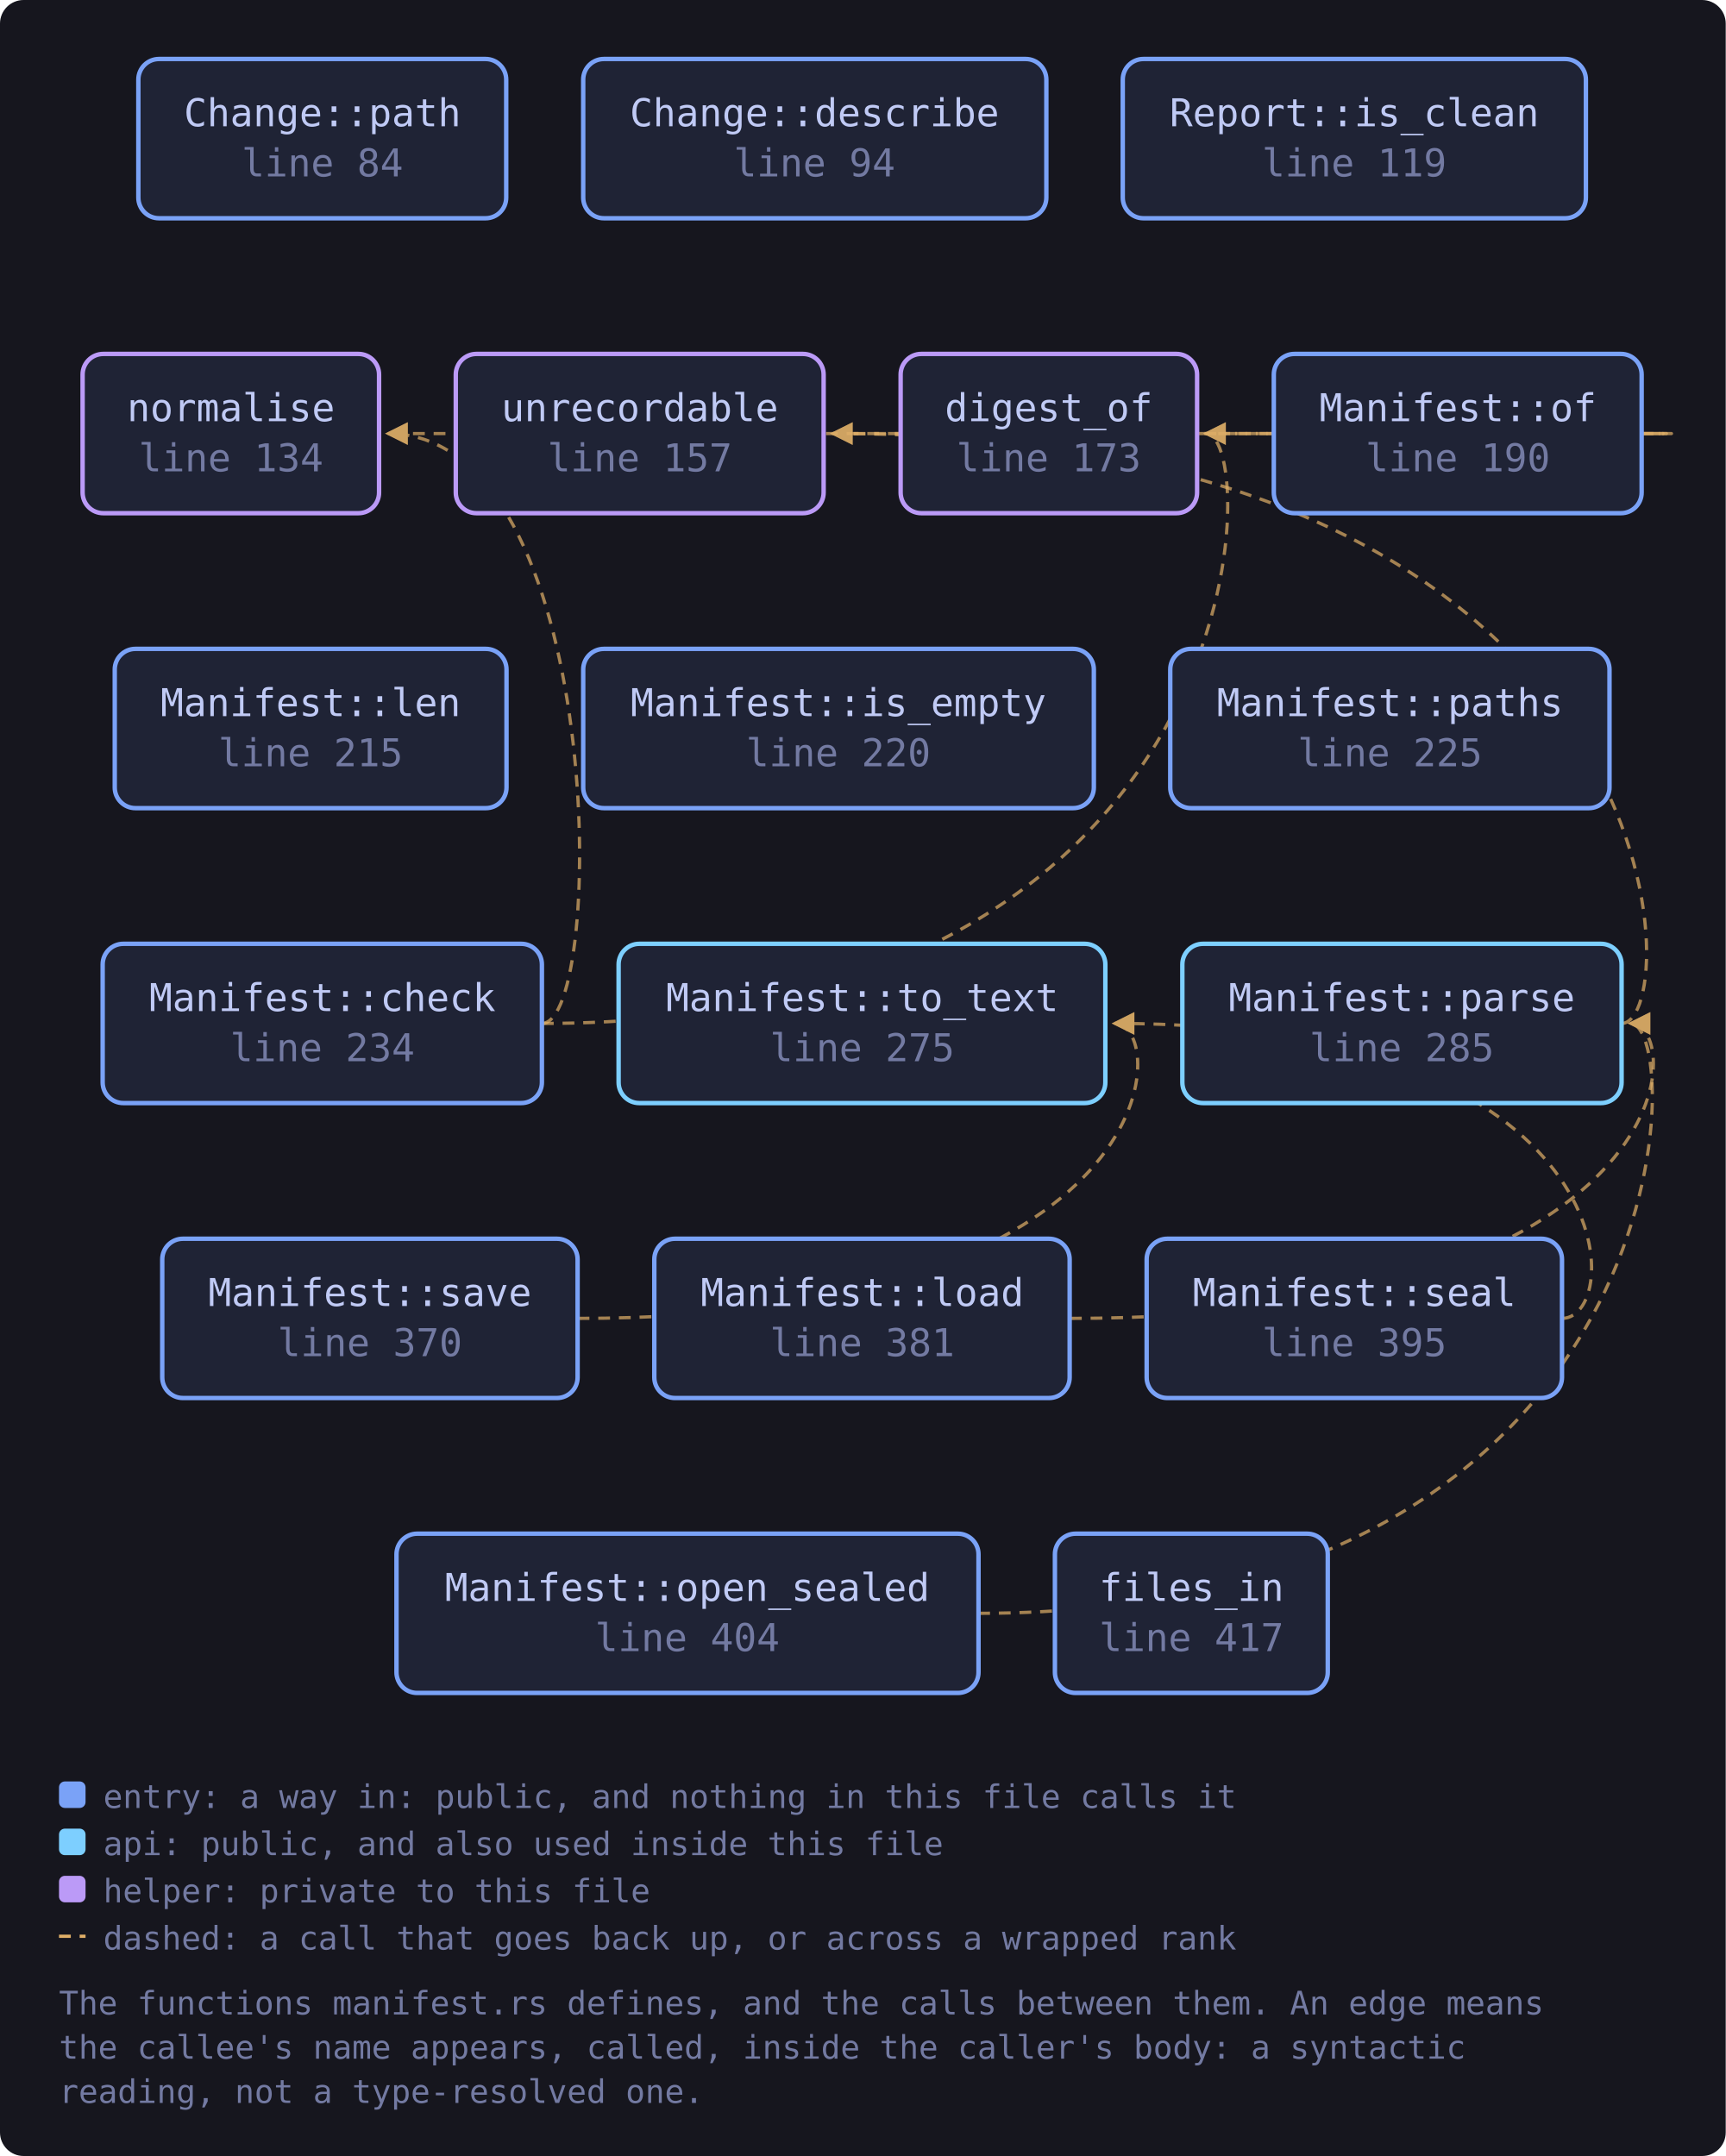
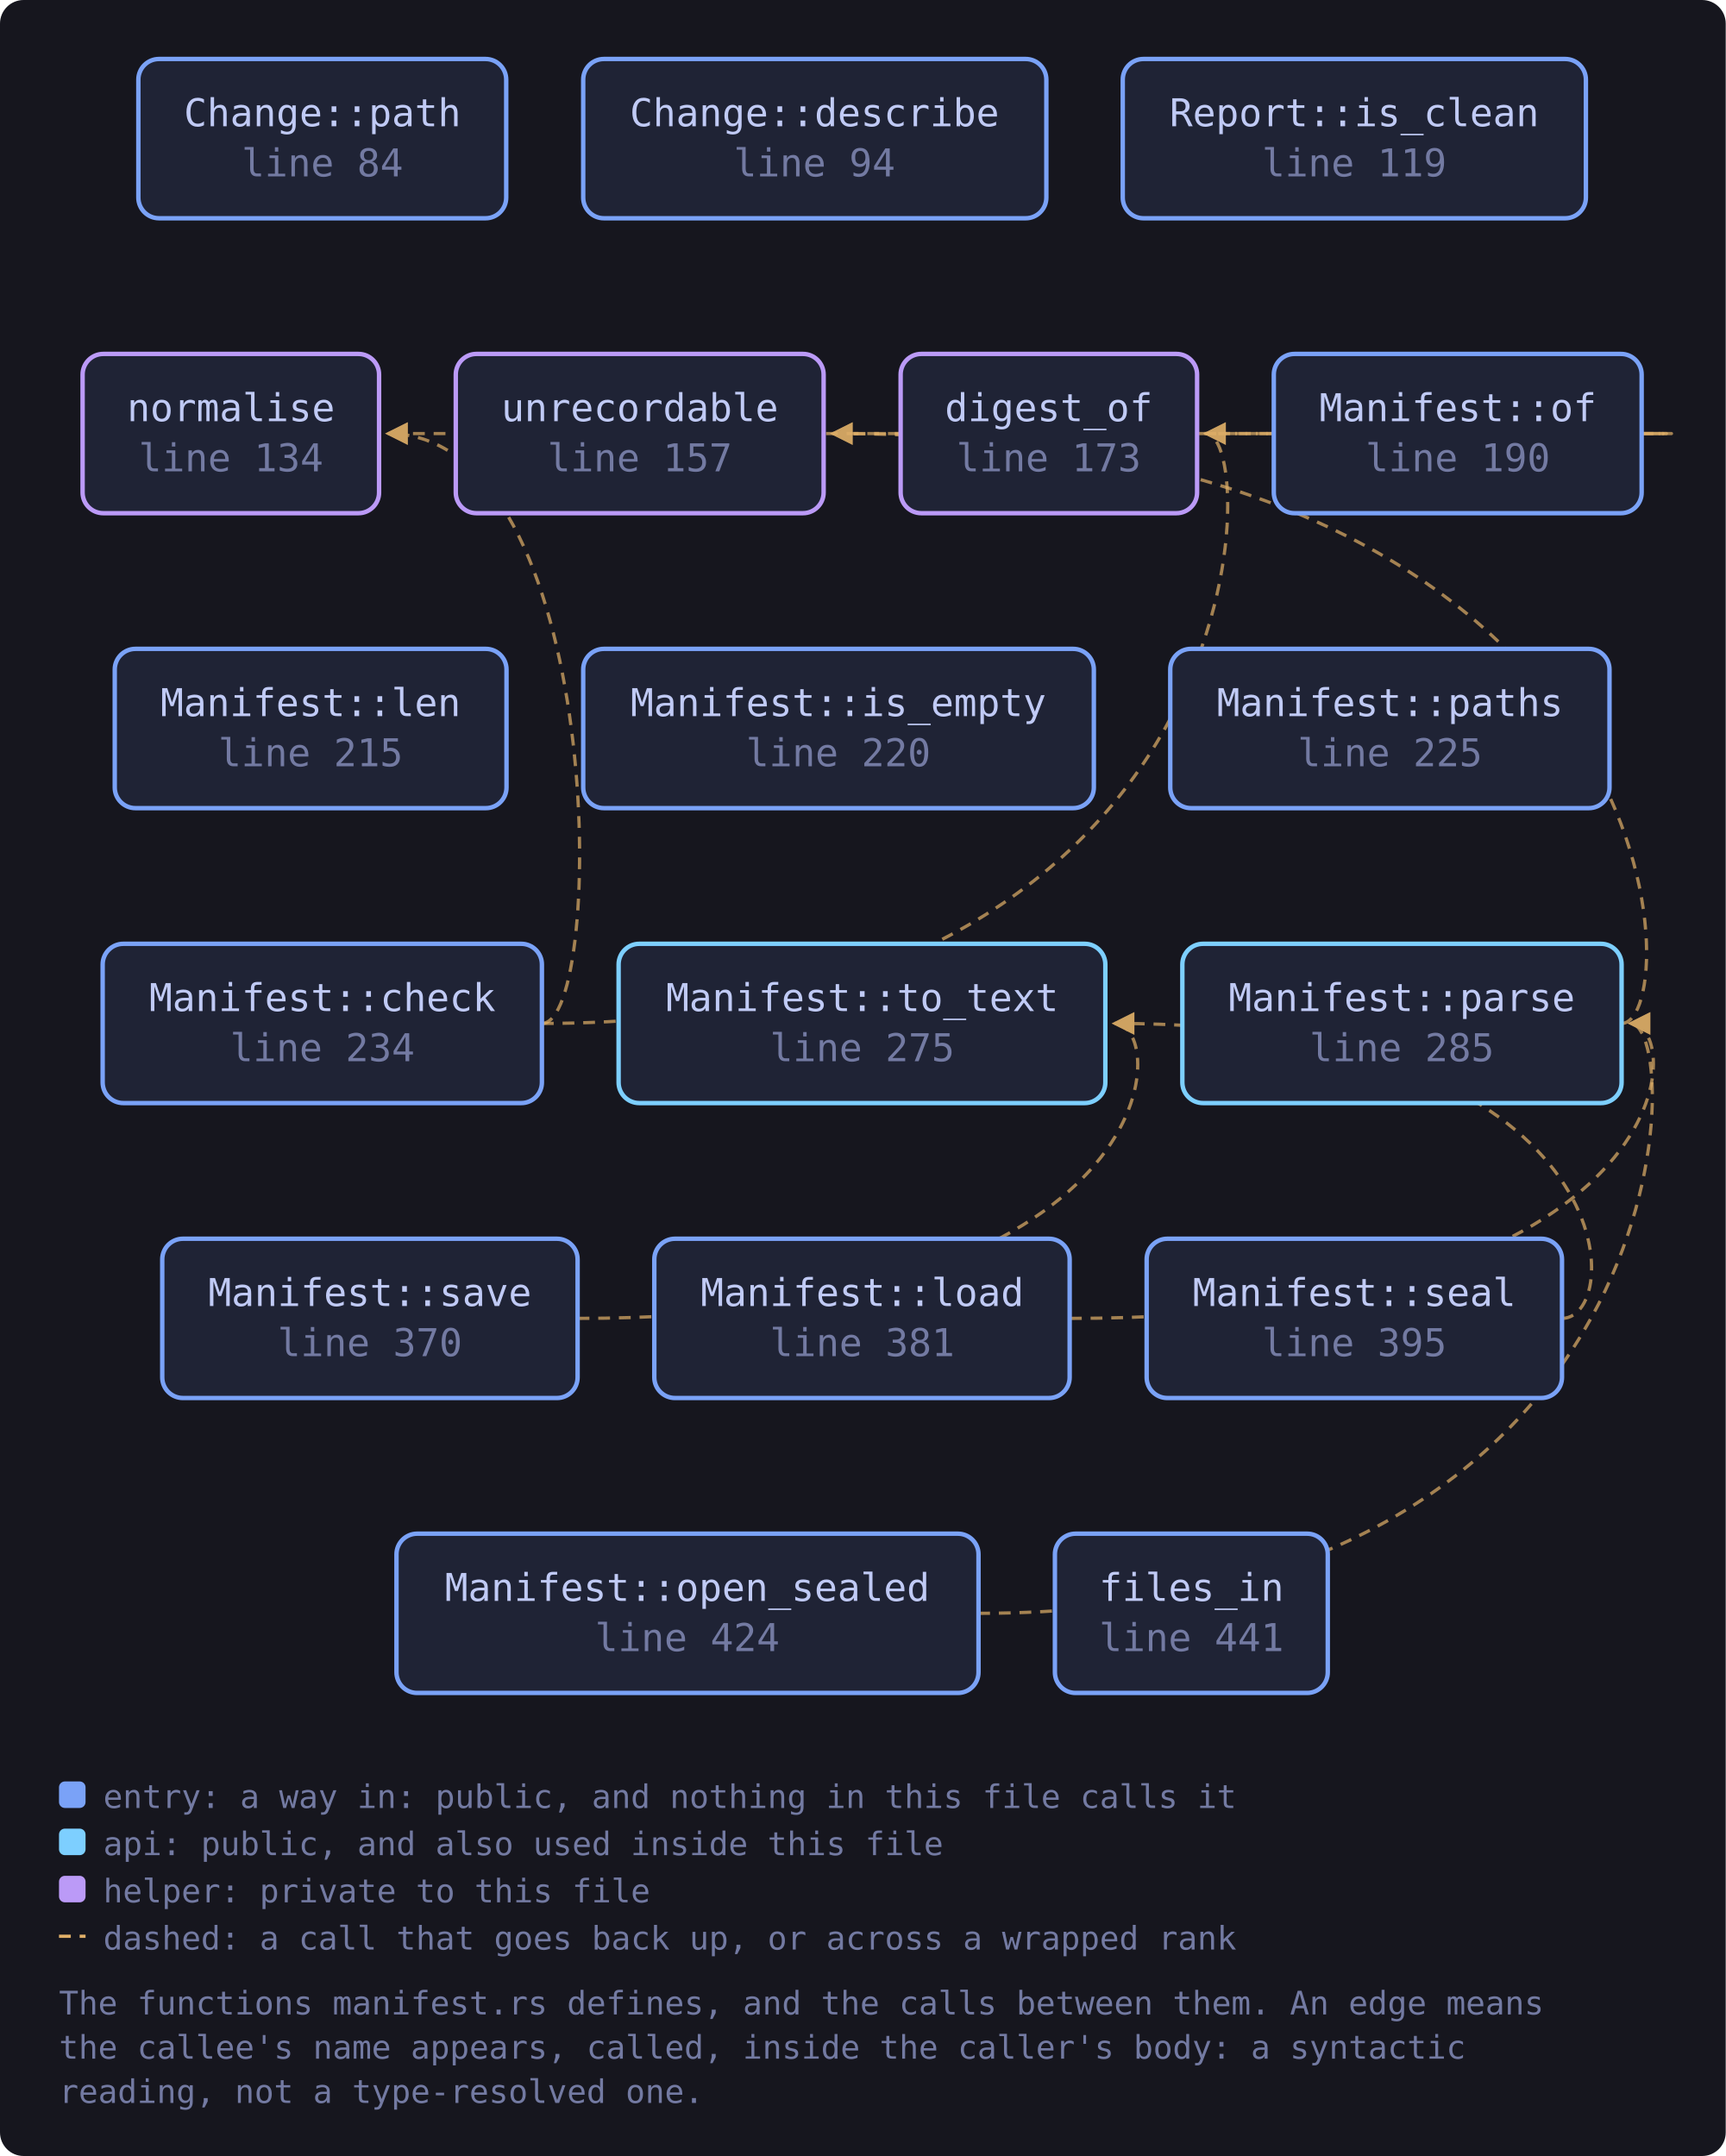
<svg xmlns="http://www.w3.org/2000/svg" viewBox="0 0 585 731" width="585" height="731" style="max-width:100%;height:auto" role="img" aria-label="flowchart">
  <defs>
    <marker id="a-muted" viewBox="0 0 8 8" refX="7" refY="4" markerWidth="7" markerHeight="7" orient="auto-start-reverse">
      <path d="M0 0 L8 4 L0 8 z" fill="var(--muted, #737aa2)" />
    </marker>
    <marker id="a-warn" viewBox="0 0 8 8" refX="7" refY="4" markerWidth="7" markerHeight="7" orient="auto-start-reverse">
      <path d="M0 0 L8 4 L0 8 z" fill="var(--warn, #e0af68)" />
    </marker>
    <marker id="a-accent" viewBox="0 0 8 8" refX="7" refY="4" markerWidth="7" markerHeight="7" orient="auto-start-reverse">
      <path d="M0 0 L8 4 L0 8 z" fill="var(--accent, #7aa2f7)" />
    </marker>
    <marker id="a-cyan" viewBox="0 0 8 8" refX="7" refY="4" markerWidth="7" markerHeight="7" orient="auto-start-reverse">
      <path d="M0 0 L8 4 L0 8 z" fill="var(--cyan, #7dcfff)" />
    </marker>
    <marker id="a-accent-2" viewBox="0 0 8 8" refX="7" refY="4" markerWidth="7" markerHeight="7" orient="auto-start-reverse">
      <path d="M0 0 L8 4 L0 8 z" fill="var(--accent-2, #bb9af7)" />
    </marker>
  </defs>
  <rect x="0" y="0" width="585" height="731" fill="var(--bg-inset, #16161e)" rx="8" />
  <path d="M183.7 347.0 C 427.8 347.0, 427.8 147.0, 408.8 147.0" fill="none" stroke="var(--warn, #e0af68)" stroke-width="1.1" opacity="0.7" stroke-dasharray="4 3" marker-end="url(#a-warn)" />
  <path d="M183.7 347.0 C 205.7 347.0, 205.7 147.0, 131.5 147.0" fill="none" stroke="var(--warn, #e0af68)" stroke-width="1.1" opacity="0.7" stroke-dasharray="4 3" marker-end="url(#a-warn)" />
  <path d="M362.7 447.0 C 571.7 447.0, 571.7 347.0, 552.7 347.0" fill="none" stroke="var(--warn, #e0af68)" stroke-width="1.1" opacity="0.7" stroke-dasharray="4 3" marker-end="url(#a-warn)" />
  <path d="M556.5 147.0 C 578.5 147.0, 578.5 147.0, 408.8 147.0" fill="none" stroke="var(--warn, #e0af68)" stroke-width="1.1" opacity="0.7" stroke-dasharray="4 3" marker-end="url(#a-warn)" />
  <path d="M556.5 147.0 C 578.5 147.0, 578.5 147.0, 131.5 147.0" fill="none" stroke="var(--warn, #e0af68)" stroke-width="1.1" opacity="0.7" stroke-dasharray="4 3" marker-end="url(#a-warn)" />
  <path d="M556.5 147.0 C 578.5 147.0, 578.5 147.0, 282.3 147.0" fill="none" stroke="var(--warn, #e0af68)" stroke-width="1.1" opacity="0.7" stroke-dasharray="4 3" marker-end="url(#a-warn)" />
  <path d="M331.6 547.0 C 571.7 547.0, 571.7 347.0, 552.7 347.0" fill="none" stroke="var(--warn, #e0af68)" stroke-width="1.1" opacity="0.7" stroke-dasharray="4 3" marker-end="url(#a-warn)" />
  <path d="M549.7 347.0 C 571.7 347.0, 571.7 147.0, 282.3 147.0" fill="none" stroke="var(--warn, #e0af68)" stroke-width="1.1" opacity="0.7" stroke-dasharray="4 3" marker-end="url(#a-warn)" />
  <path d="M195.8 447.0 C 396.8 447.0, 396.8 347.0, 377.8 347.0" fill="none" stroke="var(--warn, #e0af68)" stroke-width="1.1" opacity="0.7" stroke-dasharray="4 3" marker-end="url(#a-warn)" />
  <path d="M529.5 447.0 C 551.5 447.0, 551.5 347.0, 377.8 347.0" fill="none" stroke="var(--warn, #e0af68)" stroke-width="1.1" opacity="0.7" stroke-dasharray="4 3" marker-end="url(#a-warn)" />
  <a href="https://github.com/tilas01/veilvoice/blob/main/crates/veilvoice-guard/src/manifest.rs#L84" target="_blank" rel="noopener noreferrer">
    <rect x="46.9" y="20.0" width="124.7" height="54.0" rx="7" fill="var(--bg-soft, #1f2335)" stroke="var(--accent, #7aa2f7)" stroke-width="1.5" />
    <text x="109.3" y="42.8" font-family="ui-monospace, SFMono-Regular, Menlo, Consolas, monospace" font-size="13" fill="var(--fg, #c0caf5)" text-anchor="middle">Change::path</text>
    <text x="109.3" y="59.8" font-family="ui-monospace, SFMono-Regular, Menlo, Consolas, monospace" font-size="13" fill="var(--muted, #737aa2)" text-anchor="middle">line 84</text>
  </a>
  <a href="https://github.com/tilas01/veilvoice/blob/main/crates/veilvoice-guard/src/manifest.rs#L94" target="_blank" rel="noopener noreferrer">
    <rect x="197.7" y="20.0" width="157.0" height="54.0" rx="7" fill="var(--bg-soft, #1f2335)" stroke="var(--accent, #7aa2f7)" stroke-width="1.5" />
    <text x="276.1" y="42.8" font-family="ui-monospace, SFMono-Regular, Menlo, Consolas, monospace" font-size="13" fill="var(--fg, #c0caf5)" text-anchor="middle">Change::describe</text>
    <text x="276.1" y="59.8" font-family="ui-monospace, SFMono-Regular, Menlo, Consolas, monospace" font-size="13" fill="var(--muted, #737aa2)" text-anchor="middle">line 94</text>
  </a>
  <a href="https://github.com/tilas01/veilvoice/blob/main/crates/veilvoice-guard/src/manifest.rs#L119" target="_blank" rel="noopener noreferrer">
    <rect x="380.6" y="20.0" width="157.0" height="54.0" rx="7" fill="var(--bg-soft, #1f2335)" stroke="var(--accent, #7aa2f7)" stroke-width="1.5" />
    <text x="459.1" y="42.8" font-family="ui-monospace, SFMono-Regular, Menlo, Consolas, monospace" font-size="13" fill="var(--fg, #c0caf5)" text-anchor="middle">Report::is_clean</text>
    <text x="459.1" y="59.8" font-family="ui-monospace, SFMono-Regular, Menlo, Consolas, monospace" font-size="13" fill="var(--muted, #737aa2)" text-anchor="middle">line 119</text>
  </a>
  <a href="https://github.com/tilas01/veilvoice/blob/main/crates/veilvoice-guard/src/manifest.rs#L134" target="_blank" rel="noopener noreferrer">
    <rect x="28.0" y="120.0" width="100.5" height="54.0" rx="7" fill="var(--bg-soft, #1f2335)" stroke="var(--accent-2, #bb9af7)" stroke-width="1.5" />
    <text x="78.3" y="142.8" font-family="ui-monospace, SFMono-Regular, Menlo, Consolas, monospace" font-size="13" fill="var(--fg, #c0caf5)" text-anchor="middle">normalise</text>
    <text x="78.3" y="159.8" font-family="ui-monospace, SFMono-Regular, Menlo, Consolas, monospace" font-size="13" fill="var(--muted, #737aa2)" text-anchor="middle">line 134</text>
  </a>
  <a href="https://github.com/tilas01/veilvoice/blob/main/crates/veilvoice-guard/src/manifest.rs#L157" target="_blank" rel="noopener noreferrer">
    <rect x="154.5" y="120.0" width="124.7" height="54.0" rx="7" fill="var(--bg-soft, #1f2335)" stroke="var(--accent-2, #bb9af7)" stroke-width="1.5" />
    <text x="216.9" y="142.8" font-family="ui-monospace, SFMono-Regular, Menlo, Consolas, monospace" font-size="13" fill="var(--fg, #c0caf5)" text-anchor="middle">unrecordable</text>
    <text x="216.9" y="159.8" font-family="ui-monospace, SFMono-Regular, Menlo, Consolas, monospace" font-size="13" fill="var(--muted, #737aa2)" text-anchor="middle">line 157</text>
  </a>
  <a href="https://github.com/tilas01/veilvoice/blob/main/crates/veilvoice-guard/src/manifest.rs#L173" target="_blank" rel="noopener noreferrer">
    <rect x="305.3" y="120.0" width="100.5" height="54.0" rx="7" fill="var(--bg-soft, #1f2335)" stroke="var(--accent-2, #bb9af7)" stroke-width="1.5" />
    <text x="355.5" y="142.8" font-family="ui-monospace, SFMono-Regular, Menlo, Consolas, monospace" font-size="13" fill="var(--fg, #c0caf5)" text-anchor="middle">digest_of</text>
    <text x="355.5" y="159.8" font-family="ui-monospace, SFMono-Regular, Menlo, Consolas, monospace" font-size="13" fill="var(--muted, #737aa2)" text-anchor="middle">line 173</text>
  </a>
  <a href="https://github.com/tilas01/veilvoice/blob/main/crates/veilvoice-guard/src/manifest.rs#L190" target="_blank" rel="noopener noreferrer">
    <rect x="431.8" y="120.0" width="124.7" height="54.0" rx="7" fill="var(--bg-soft, #1f2335)" stroke="var(--accent, #7aa2f7)" stroke-width="1.5" />
    <text x="494.2" y="142.8" font-family="ui-monospace, SFMono-Regular, Menlo, Consolas, monospace" font-size="13" fill="var(--fg, #c0caf5)" text-anchor="middle">Manifest::of</text>
    <text x="494.2" y="159.8" font-family="ui-monospace, SFMono-Regular, Menlo, Consolas, monospace" font-size="13" fill="var(--muted, #737aa2)" text-anchor="middle">line 190</text>
  </a>
  <a href="https://github.com/tilas01/veilvoice/blob/main/crates/veilvoice-guard/src/manifest.rs#L215" target="_blank" rel="noopener noreferrer">
    <rect x="38.9" y="220.0" width="132.8" height="54.0" rx="7" fill="var(--bg-soft, #1f2335)" stroke="var(--accent, #7aa2f7)" stroke-width="1.5" />
    <text x="105.3" y="242.8" font-family="ui-monospace, SFMono-Regular, Menlo, Consolas, monospace" font-size="13" fill="var(--fg, #c0caf5)" text-anchor="middle">Manifest::len</text>
    <text x="105.3" y="259.8" font-family="ui-monospace, SFMono-Regular, Menlo, Consolas, monospace" font-size="13" fill="var(--muted, #737aa2)" text-anchor="middle">line 215</text>
  </a>
  <a href="https://github.com/tilas01/veilvoice/blob/main/crates/veilvoice-guard/src/manifest.rs#L220" target="_blank" rel="noopener noreferrer">
    <rect x="197.7" y="220.0" width="173.1" height="54.0" rx="7" fill="var(--bg-soft, #1f2335)" stroke="var(--accent, #7aa2f7)" stroke-width="1.5" />
    <text x="284.2" y="242.8" font-family="ui-monospace, SFMono-Regular, Menlo, Consolas, monospace" font-size="13" fill="var(--fg, #c0caf5)" text-anchor="middle">Manifest::is_empty</text>
    <text x="284.2" y="259.8" font-family="ui-monospace, SFMono-Regular, Menlo, Consolas, monospace" font-size="13" fill="var(--muted, #737aa2)" text-anchor="middle">line 220</text>
  </a>
  <a href="https://github.com/tilas01/veilvoice/blob/main/crates/veilvoice-guard/src/manifest.rs#L225" target="_blank" rel="noopener noreferrer">
    <rect x="396.7" y="220.0" width="148.9" height="54.0" rx="7" fill="var(--bg-soft, #1f2335)" stroke="var(--accent, #7aa2f7)" stroke-width="1.5" />
    <text x="471.2" y="242.8" font-family="ui-monospace, SFMono-Regular, Menlo, Consolas, monospace" font-size="13" fill="var(--fg, #c0caf5)" text-anchor="middle">Manifest::paths</text>
    <text x="471.2" y="259.8" font-family="ui-monospace, SFMono-Regular, Menlo, Consolas, monospace" font-size="13" fill="var(--muted, #737aa2)" text-anchor="middle">line 225</text>
  </a>
  <a href="https://github.com/tilas01/veilvoice/blob/main/crates/veilvoice-guard/src/manifest.rs#L234" target="_blank" rel="noopener noreferrer">
    <rect x="34.8" y="320.0" width="148.9" height="54.0" rx="7" fill="var(--bg-soft, #1f2335)" stroke="var(--accent, #7aa2f7)" stroke-width="1.5" />
    <text x="109.3" y="342.8" font-family="ui-monospace, SFMono-Regular, Menlo, Consolas, monospace" font-size="13" fill="var(--fg, #c0caf5)" text-anchor="middle">Manifest::check</text>
    <text x="109.3" y="359.8" font-family="ui-monospace, SFMono-Regular, Menlo, Consolas, monospace" font-size="13" fill="var(--muted, #737aa2)" text-anchor="middle">line 234</text>
  </a>
  <a href="https://github.com/tilas01/veilvoice/blob/main/crates/veilvoice-guard/src/manifest.rs#L275" target="_blank" rel="noopener noreferrer">
    <rect x="209.7" y="320.0" width="165.0" height="54.0" rx="7" fill="var(--bg-soft, #1f2335)" stroke="var(--cyan, #7dcfff)" stroke-width="1.5" />
    <text x="292.3" y="342.8" font-family="ui-monospace, SFMono-Regular, Menlo, Consolas, monospace" font-size="13" fill="var(--fg, #c0caf5)" text-anchor="middle">Manifest::to_text</text>
    <text x="292.3" y="359.8" font-family="ui-monospace, SFMono-Regular, Menlo, Consolas, monospace" font-size="13" fill="var(--muted, #737aa2)" text-anchor="middle">line 275</text>
  </a>
  <a href="https://github.com/tilas01/veilvoice/blob/main/crates/veilvoice-guard/src/manifest.rs#L285" target="_blank" rel="noopener noreferrer">
    <rect x="400.8" y="320.0" width="148.9" height="54.0" rx="7" fill="var(--bg-soft, #1f2335)" stroke="var(--cyan, #7dcfff)" stroke-width="1.5" />
    <text x="475.2" y="342.8" font-family="ui-monospace, SFMono-Regular, Menlo, Consolas, monospace" font-size="13" fill="var(--fg, #c0caf5)" text-anchor="middle">Manifest::parse</text>
    <text x="475.2" y="359.8" font-family="ui-monospace, SFMono-Regular, Menlo, Consolas, monospace" font-size="13" fill="var(--muted, #737aa2)" text-anchor="middle">line 285</text>
  </a>
  <a href="https://github.com/tilas01/veilvoice/blob/main/crates/veilvoice-guard/src/manifest.rs#L370" target="_blank" rel="noopener noreferrer">
    <rect x="55.0" y="420.0" width="140.8" height="54.0" rx="7" fill="var(--bg-soft, #1f2335)" stroke="var(--accent, #7aa2f7)" stroke-width="1.5" />
    <text x="125.4" y="442.8" font-family="ui-monospace, SFMono-Regular, Menlo, Consolas, monospace" font-size="13" fill="var(--fg, #c0caf5)" text-anchor="middle">Manifest::save</text>
    <text x="125.4" y="459.8" font-family="ui-monospace, SFMono-Regular, Menlo, Consolas, monospace" font-size="13" fill="var(--muted, #737aa2)" text-anchor="middle">line 370</text>
  </a>
  <a href="https://github.com/tilas01/veilvoice/blob/main/crates/veilvoice-guard/src/manifest.rs#L381" target="_blank" rel="noopener noreferrer">
    <rect x="221.8" y="420.0" width="140.8" height="54.0" rx="7" fill="var(--bg-soft, #1f2335)" stroke="var(--accent, #7aa2f7)" stroke-width="1.5" />
    <text x="292.3" y="442.8" font-family="ui-monospace, SFMono-Regular, Menlo, Consolas, monospace" font-size="13" fill="var(--fg, #c0caf5)" text-anchor="middle">Manifest::load</text>
    <text x="292.3" y="459.8" font-family="ui-monospace, SFMono-Regular, Menlo, Consolas, monospace" font-size="13" fill="var(--muted, #737aa2)" text-anchor="middle">line 381</text>
  </a>
  <a href="https://github.com/tilas01/veilvoice/blob/main/crates/veilvoice-guard/src/manifest.rs#L395" target="_blank" rel="noopener noreferrer">
    <rect x="388.7" y="420.0" width="140.8" height="54.0" rx="7" fill="var(--bg-soft, #1f2335)" stroke="var(--accent, #7aa2f7)" stroke-width="1.5" />
    <text x="459.1" y="442.8" font-family="ui-monospace, SFMono-Regular, Menlo, Consolas, monospace" font-size="13" fill="var(--fg, #c0caf5)" text-anchor="middle">Manifest::seal</text>
    <text x="459.1" y="459.8" font-family="ui-monospace, SFMono-Regular, Menlo, Consolas, monospace" font-size="13" fill="var(--muted, #737aa2)" text-anchor="middle">line 395</text>
  </a>
-   <a href="https://github.com/tilas01/veilvoice/blob/main/crates/veilvoice-guard/src/manifest.rs#L404" target="_blank" rel="noopener noreferrer">
+   <a href="https://github.com/tilas01/veilvoice/blob/main/crates/veilvoice-guard/src/manifest.rs#L424" target="_blank" rel="noopener noreferrer">
    <rect x="134.4" y="520.0" width="197.3" height="54.0" rx="7" fill="var(--bg-soft, #1f2335)" stroke="var(--accent, #7aa2f7)" stroke-width="1.5" />
    <text x="233.0" y="542.8" font-family="ui-monospace, SFMono-Regular, Menlo, Consolas, monospace" font-size="13" fill="var(--fg, #c0caf5)" text-anchor="middle">Manifest::open_sealed</text>
-     <text x="233.0" y="559.8" font-family="ui-monospace, SFMono-Regular, Menlo, Consolas, monospace" font-size="13" fill="var(--muted, #737aa2)" text-anchor="middle">line 404</text>
+     <text x="233.0" y="559.8" font-family="ui-monospace, SFMono-Regular, Menlo, Consolas, monospace" font-size="13" fill="var(--muted, #737aa2)" text-anchor="middle">line 424</text>
  </a>
-   <a href="https://github.com/tilas01/veilvoice/blob/main/crates/veilvoice-guard/src/manifest.rs#L417" target="_blank" rel="noopener noreferrer">
+   <a href="https://github.com/tilas01/veilvoice/blob/main/crates/veilvoice-guard/src/manifest.rs#L441" target="_blank" rel="noopener noreferrer">
    <rect x="357.6" y="520.0" width="92.5" height="54.0" rx="7" fill="var(--bg-soft, #1f2335)" stroke="var(--accent, #7aa2f7)" stroke-width="1.5" />
    <text x="403.9" y="542.8" font-family="ui-monospace, SFMono-Regular, Menlo, Consolas, monospace" font-size="13" fill="var(--fg, #c0caf5)" text-anchor="middle">files_in</text>
-     <text x="403.9" y="559.8" font-family="ui-monospace, SFMono-Regular, Menlo, Consolas, monospace" font-size="13" fill="var(--muted, #737aa2)" text-anchor="middle">line 417</text>
+     <text x="403.9" y="559.8" font-family="ui-monospace, SFMono-Regular, Menlo, Consolas, monospace" font-size="13" fill="var(--muted, #737aa2)" text-anchor="middle">line 441</text>
  </a>
  <rect x="20.0" y="604.0" width="9" height="9" rx="2" fill="var(--accent, #7aa2f7)" />
  <text x="35.0" y="613.0" font-family="ui-monospace, SFMono-Regular, Menlo, Consolas, monospace" font-size="11" fill="var(--muted, #737aa2)">entry: a way in: public, and nothing in this file calls it</text>
  <rect x="20.0" y="620.0" width="9" height="9" rx="2" fill="var(--cyan, #7dcfff)" />
  <text x="35.0" y="629.0" font-family="ui-monospace, SFMono-Regular, Menlo, Consolas, monospace" font-size="11" fill="var(--muted, #737aa2)">api: public, and also used inside this file</text>
  <rect x="20.0" y="636.0" width="9" height="9" rx="2" fill="var(--accent-2, #bb9af7)" />
  <text x="35.0" y="645.0" font-family="ui-monospace, SFMono-Regular, Menlo, Consolas, monospace" font-size="11" fill="var(--muted, #737aa2)">helper: private to this file</text>
  <path d="M20.0 656.5 L29.0 656.5" stroke="var(--warn, #e0af68)" stroke-width="1.1" stroke-dasharray="4 3" />
  <text x="35.0" y="661.0" font-family="ui-monospace, SFMono-Regular, Menlo, Consolas, monospace" font-size="11" fill="var(--muted, #737aa2)">dashed: a call that goes back up, or across a wrapped rank</text>
  <text x="20.0" y="683.0" font-family="ui-monospace, SFMono-Regular, Menlo, Consolas, monospace" font-size="11" fill="var(--muted, #737aa2)">The functions manifest.rs defines, and the calls between them. An edge means</text>
  <text x="20.0" y="698.0" font-family="ui-monospace, SFMono-Regular, Menlo, Consolas, monospace" font-size="11" fill="var(--muted, #737aa2)">the callee's name appears, called, inside the caller's body: a syntactic</text>
  <text x="20.0" y="713.0" font-family="ui-monospace, SFMono-Regular, Menlo, Consolas, monospace" font-size="11" fill="var(--muted, #737aa2)">reading, not a type-resolved one.</text>
</svg>
